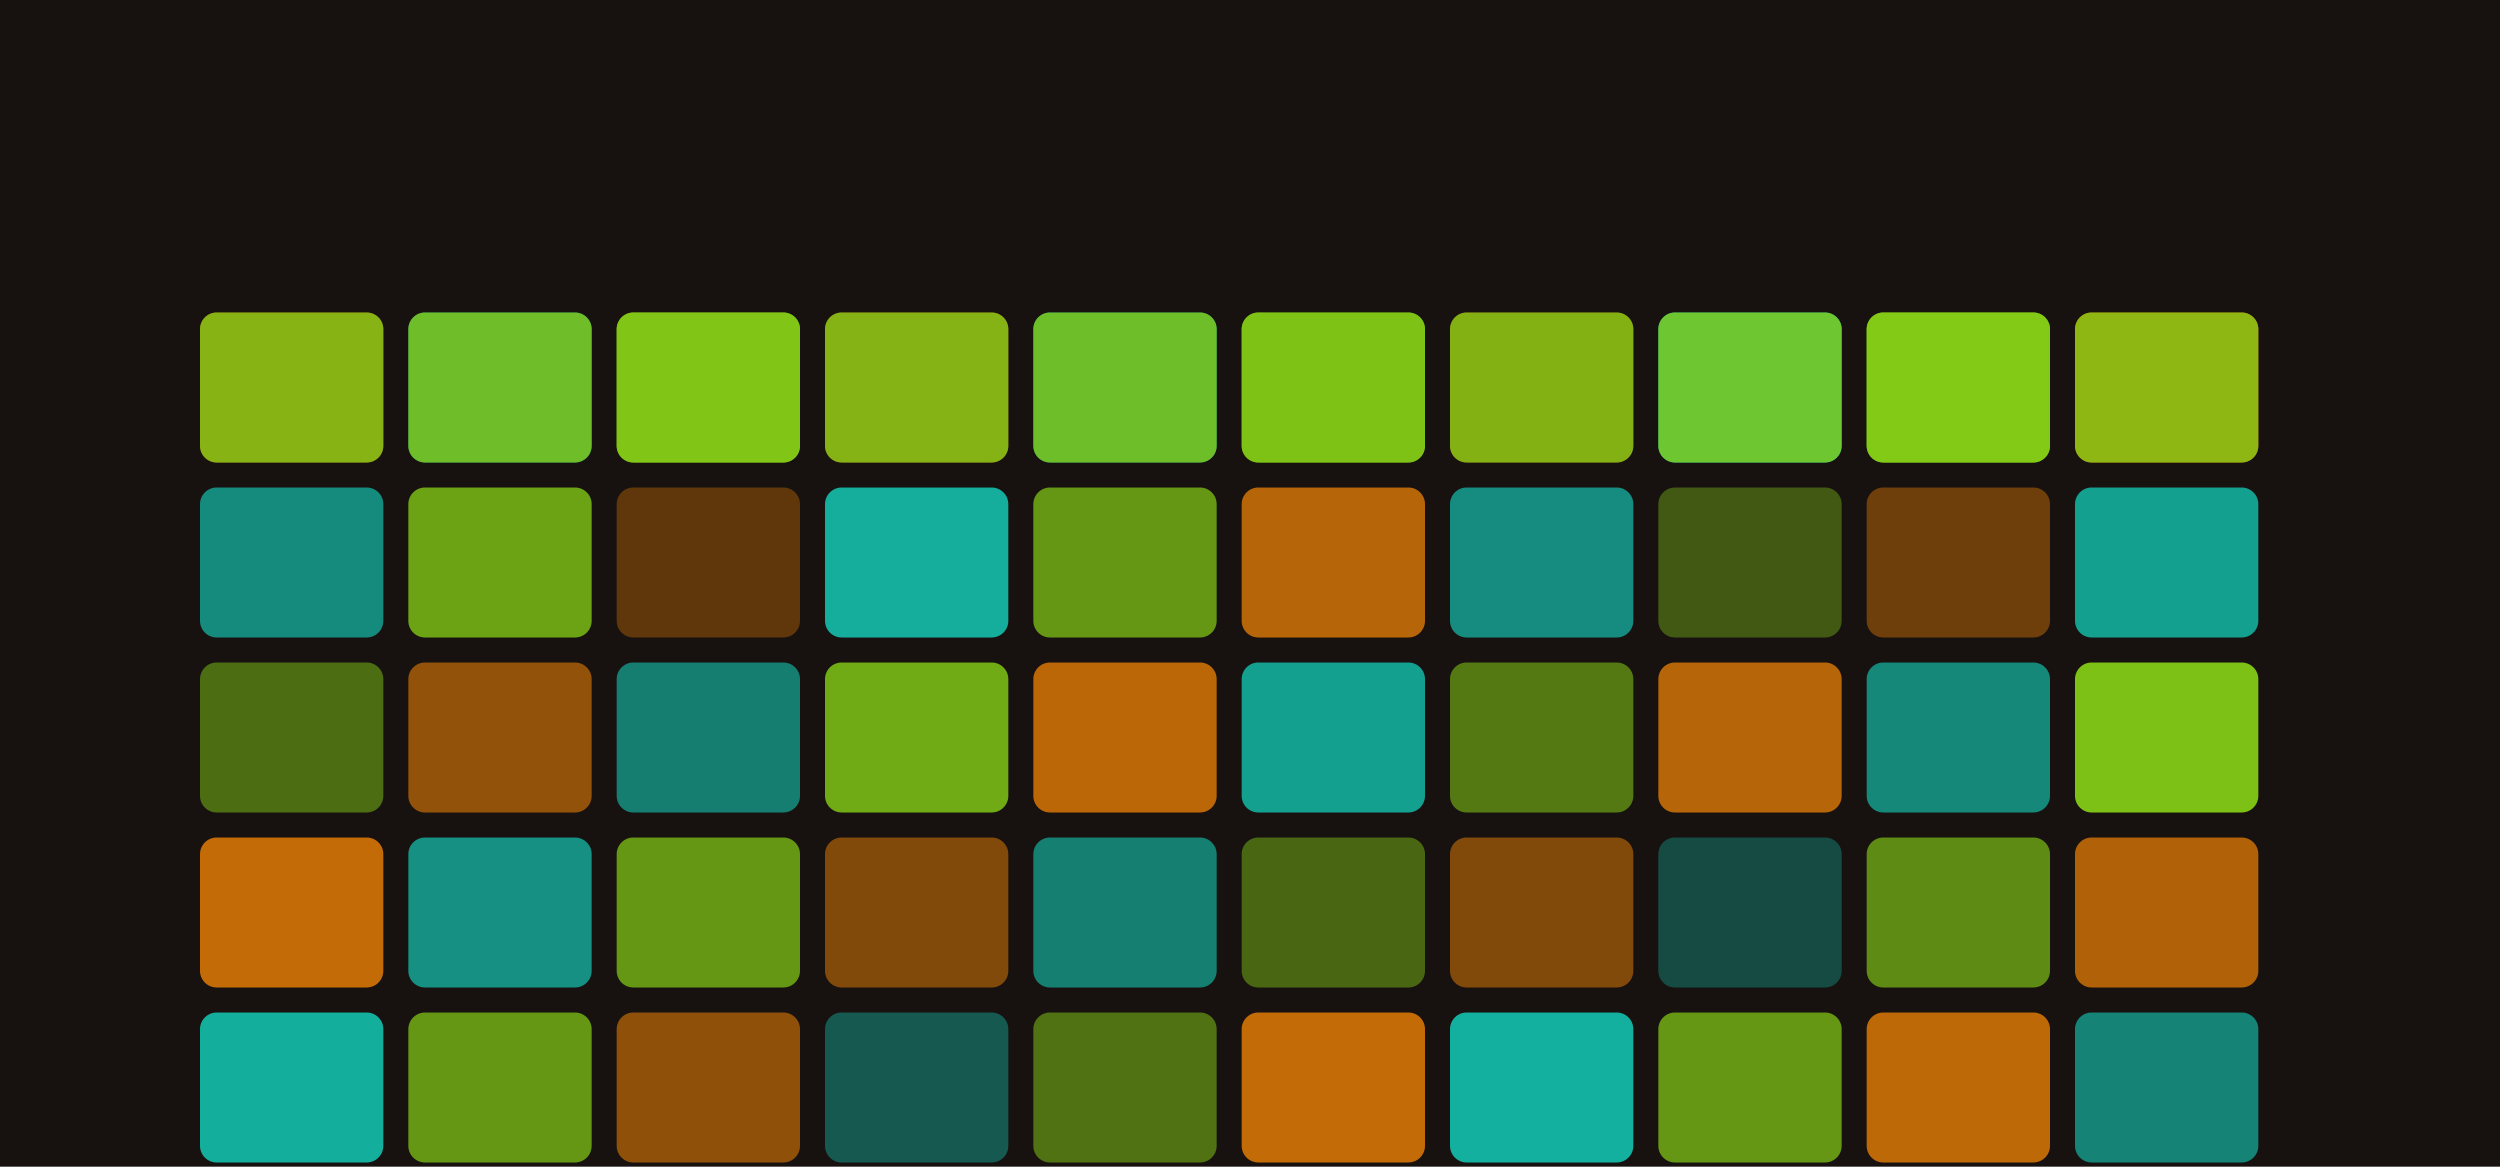
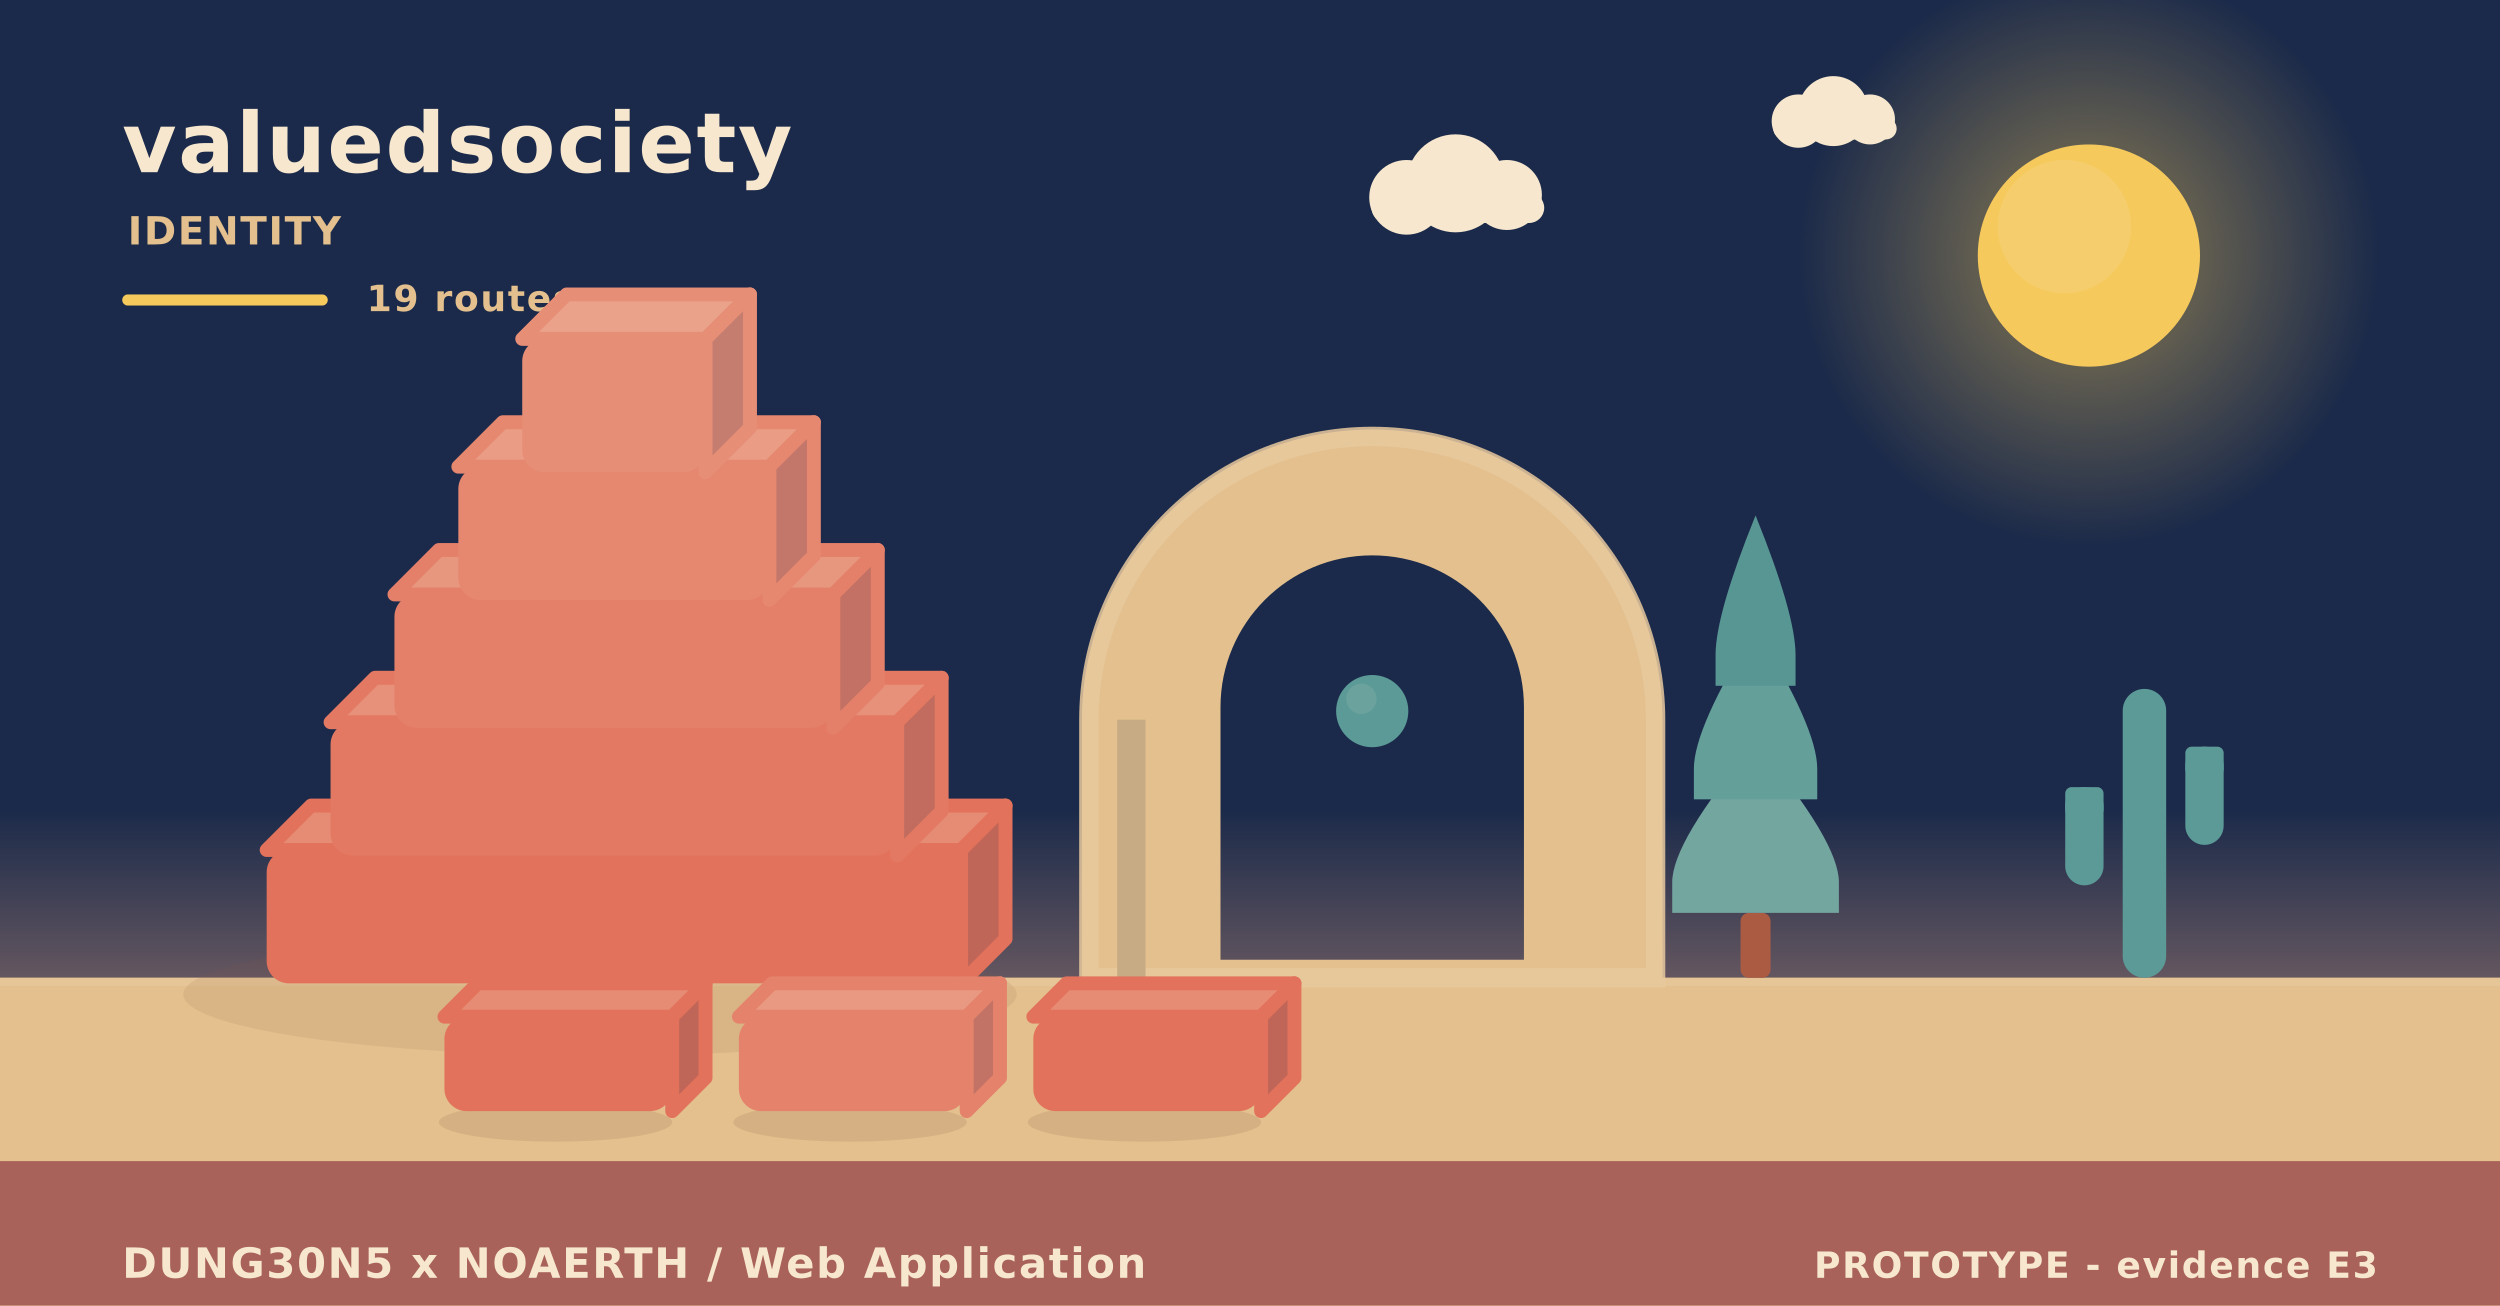
- <svg xmlns="http://www.w3.org/2000/svg" viewBox="0 0 1200 560" width="1200" height="560" role="img" aria-label="valuedsociety hero">
-   <rect width="1200" height="560" fill="#17110f" />
-   <defs>
-     <linearGradient id="gh" x1="0" y1="0" x2="1" y2="1">
-       <stop offset="0%" stop-color="#d97706" />
-       <stop offset="100%" stop-color="#14b8a6" />
-     </linearGradient>
-   </defs>
-   <rect x="96.00" y="150.00" width="88.00" height="72.00" rx="8.00" fill="#d97706" opacity="0.63" />
-   <rect x="196.00" y="150.00" width="88.00" height="72.00" rx="8.00" fill="#14b8a6" opacity="0.67" />
-   <rect x="296.00" y="150.00" width="88.00" height="72.00" rx="8.00" fill="#84cc16" opacity="0.85" />
-   <rect x="396.00" y="150.00" width="88.00" height="72.00" rx="8.00" fill="#d97706" opacity="0.58" />
-   <rect x="496.00" y="150.00" width="88.00" height="72.00" rx="8.00" fill="#14b8a6" opacity="0.71" />
-   <rect x="596.00" y="150.00" width="88.00" height="72.00" rx="8.00" fill="#84cc16" opacity="0.74" />
-   <rect x="696.00" y="150.00" width="88.00" height="72.00" rx="8.00" fill="#d97706" opacity="0.52" />
-   <rect x="796.00" y="150.00" width="88.00" height="72.00" rx="8.00" fill="#14b8a6" opacity="0.93" />
-   <rect x="896.00" y="150.00" width="88.00" height="72.00" rx="8.00" fill="#84cc16" opacity="0.94" />
-   <rect x="996.00" y="150.00" width="88.00" height="72.00" rx="8.00" fill="#d97706" opacity="0.82" />
-   <rect x="96.00" y="234.00" width="88.00" height="72.00" rx="8.00" fill="#14b8a6" opacity="0.73" />
-   <rect x="196.00" y="234.00" width="88.00" height="72.00" rx="8.00" fill="#84cc16" opacity="0.78" />
-   <rect x="296.00" y="234.00" width="88.00" height="72.00" rx="8.00" fill="#d97706" opacity="0.37" />
-   <rect x="396.00" y="234.00" width="88.00" height="72.00" rx="8.00" fill="#14b8a6" opacity="0.93" />
-   <rect x="496.00" y="234.00" width="88.00" height="72.00" rx="8.00" fill="#84cc16" opacity="0.71" />
-   <rect x="596.00" y="234.00" width="88.00" height="72.00" rx="8.00" fill="#d97706" opacity="0.82" />
-   <rect x="696.00" y="234.00" width="88.00" height="72.00" rx="8.00" fill="#14b8a6" opacity="0.74" />
-   <rect x="796.00" y="234.00" width="88.00" height="72.00" rx="8.00" fill="#84cc16" opacity="0.39" />
-   <rect x="896.00" y="234.00" width="88.00" height="72.00" rx="8.00" fill="#d97706" opacity="0.45" />
-   <rect x="996.00" y="234.00" width="88.00" height="72.00" rx="8.00" fill="#14b8a6" opacity="0.85" />
-   <rect x="96.00" y="318.00" width="88.00" height="72.00" rx="8.00" fill="#84cc16" opacity="0.49" />
-   <rect x="196.00" y="318.00" width="88.00" height="72.00" rx="8.00" fill="#d97706" opacity="0.64" />
-   <rect x="296.00" y="318.00" width="88.00" height="72.00" rx="8.00" fill="#14b8a6" opacity="0.65" />
-   <rect x="396.00" y="318.00" width="88.00" height="72.00" rx="8.00" fill="#84cc16" opacity="0.82" />
-   <rect x="496.00" y="318.00" width="88.00" height="72.00" rx="8.00" fill="#d97706" opacity="0.84" />
-   <rect x="596.00" y="318.00" width="88.00" height="72.00" rx="8.00" fill="#14b8a6" opacity="0.85" />
-   <rect x="696.00" y="318.00" width="88.00" height="72.00" rx="8.00" fill="#84cc16" opacity="0.56" />
-   <rect x="796.00" y="318.00" width="88.00" height="72.00" rx="8.00" fill="#d97706" opacity="0.82" />
-   <rect x="896.00" y="318.00" width="88.00" height="72.00" rx="8.00" fill="#14b8a6" opacity="0.71" />
-   <rect x="996.00" y="318.00" width="88.00" height="72.00" rx="8.00" fill="#84cc16" opacity="0.94" />
-   <rect x="96.00" y="402.00" width="88.00" height="72.00" rx="8.00" fill="#d97706" opacity="0.88" />
-   <rect x="196.00" y="402.00" width="88.00" height="72.00" rx="8.00" fill="#14b8a6" opacity="0.76" />
-   <rect x="296.00" y="402.00" width="88.00" height="72.00" rx="8.00" fill="#84cc16" opacity="0.71" />
-   <rect x="396.00" y="402.00" width="88.00" height="72.00" rx="8.00" fill="#d97706" opacity="0.55" />
-   <rect x="496.00" y="402.00" width="88.00" height="72.00" rx="8.00" fill="#14b8a6" opacity="0.66" />
-   <rect x="596.00" y="402.00" width="88.00" height="72.00" rx="8.00" fill="#84cc16" opacity="0.46" />
-   <rect x="696.00" y="402.00" width="88.00" height="72.00" rx="8.00" fill="#d97706" opacity="0.55" />
-   <rect x="796.00" y="402.00" width="88.00" height="72.00" rx="8.00" fill="#14b8a6" opacity="0.35" />
-   <rect x="896.00" y="402.00" width="88.00" height="72.00" rx="8.00" fill="#84cc16" opacity="0.65" />
-   <rect x="996.00" y="402.00" width="88.00" height="72.00" rx="8.00" fill="#d97706" opacity="0.79" />
-   <rect x="96.00" y="486.00" width="88.00" height="72.00" rx="8.00" fill="#14b8a6" opacity="0.94" />
-   <rect x="196.00" y="486.00" width="88.00" height="72.00" rx="8.00" fill="#84cc16" opacity="0.71" />
-   <rect x="296.00" y="486.00" width="88.00" height="72.00" rx="8.00" fill="#d97706" opacity="0.62" />
-   <rect x="396.00" y="486.00" width="88.00" height="72.00" rx="8.00" fill="#14b8a6" opacity="0.43" />
-   <rect x="496.00" y="486.00" width="88.00" height="72.00" rx="8.00" fill="#84cc16" opacity="0.52" />
-   <rect x="596.00" y="486.00" width="88.00" height="72.00" rx="8.00" fill="#d97706" opacity="0.88" />
-   <rect x="696.00" y="486.00" width="88.00" height="72.00" rx="8.00" fill="#14b8a6" opacity="0.95" />
-   <rect x="796.00" y="486.00" width="88.00" height="72.00" rx="8.00" fill="#84cc16" opacity="0.71" />
-   <rect x="896.00" y="486.00" width="88.00" height="72.00" rx="8.00" fill="#d97706" opacity="0.86" />
-   <rect x="996.00" y="486.00" width="88.00" height="72.00" rx="8.00" fill="#14b8a6" opacity="0.68" />
+ <svg xmlns="http://www.w3.org/2000/svg" width="900" height="470" viewBox="0 0 900 470" role="img" aria-label="valuedsociety - identity">
+   <linearGradient id="skyh" x1="0" y1="0" x2="0" y2="1">
+     <stop offset="0" stop-color="#1b2a4a" />
+     <stop offset="0.62" stop-color="#1b2a4a" />
+     <stop offset="1" stop-color="#f3ad8a" />
+   </linearGradient>
+   <rect width="900" height="470" fill="url(#skyh)" />
+   <radialGradient id="sunh">
+     <stop offset="0.35" stop-color="#f5c95c" stop-opacity="0.34" />
+     <stop offset="1" stop-color="#f5c95c" stop-opacity="0" />
+   </radialGradient>
+   <circle cx="752" cy="92" r="104" fill="url(#sunh)" />
+   <circle cx="752" cy="92" r="40" fill="#f5c95c" />
+   <circle cx="743.2" cy="81.6" r="24" fill="#f5d27e" opacity="0.5" />
  <g>
-     <rect x="96.00" y="150.00" width="88.00" height="72.00" rx="8.00" fill="#84cc16" opacity="0.80" />
-     <animate attributeName="opacity" values="0.25;1.0;0.25" dur="7.733s" begin="3.8s" repeatCount="indefinite" />
+     <circle cx="524" cy="66" r="17.64" fill="#f6e7ce" />
+     <circle cx="506.36" cy="71.04" r="13.44" fill="#f6e7ce" />
+     <circle cx="542.48" cy="70.2" r="12.6" fill="#f6e7ce" />
+     <rect x="493.76" y="69.36" width="62.16" height="10.92" rx="5.46" fill="#f6e7ce" />
+     <animateTransform attributeName="transform" type="translate" values="0 0;24 0;0 0" dur="36s" begin="0s" repeatCount="indefinite" />
  </g>
  <g>
-     <rect x="196.00" y="150.00" width="88.00" height="72.00" rx="8.00" fill="#84cc16" opacity="0.80" />
-     <animate attributeName="opacity" values="0.25;1.0;0.25" dur="7.733s" begin="4.12s" repeatCount="indefinite" />
+     <circle cx="660" cy="40" r="12.6" fill="#f6e7ce" />
+     <circle cx="647.4" cy="43.6" r="9.6" fill="#f6e7ce" />
+     <circle cx="673.2" cy="43" r="9" fill="#f6e7ce" />
+     <rect x="638.4" y="42.4" width="44.4" height="7.8" rx="3.9" fill="#f6e7ce" />
+     <animateTransform attributeName="transform" type="translate" values="0 0;-18 0;0 0" dur="46s" begin="3s" repeatCount="indefinite" />
+   </g>
+   <rect x="0" y="352" width="900" height="118" fill="#e3c08d" />
+   <rect x="0" y="352" width="900" height="3" fill="#e6c596" />
+   <text x="44" y="62" font-family="Verdana,DejaVu Sans,sans-serif" font-size="30" font-weight="700" letter-spacing="0.6" fill="#f6e7ce" text-anchor="start">valuedsociety</text>
+   <text x="46" y="88" font-family="Verdana,DejaVu Sans,sans-serif" font-size="14" font-weight="700" letter-spacing="0.6" fill="#e3c08d" text-anchor="start">IDENTITY</text>
+   <rect x="44" y="106" width="74" height="4" rx="2" fill="#f5c95c" />
+   <text x="132" y="112" font-family="Verdana,DejaVu Sans,sans-serif" font-size="13" font-weight="700" letter-spacing="0.6" fill="#e3c08d" text-anchor="start">19 routes</text>
+   <ellipse cx="216" cy="358" rx="150" ry="22" fill="rgba(138,90,68,0.11)" />
+   <g>
+     <path d="M96,306 L346,306 L362,290 L112,290 Z" fill="#e68c74" stroke="#e2725b" stroke-width="5" stroke-linejoin="round" />
+     <path d="M346,306 L362,290 L362,338 L346,354 Z" fill="#c06658" stroke="#e2725b" stroke-width="5" stroke-linejoin="round" />
+     <rect x="96" y="306" width="250" height="48" rx="8" fill="#e2725b" />
+     <animateTransform attributeName="transform" type="translate" values="0 10;0 0" dur="0.9s" begin="0s" fill="freeze" />
  </g>
  <g>
-     <rect x="296.00" y="150.00" width="88.00" height="72.00" rx="8.00" fill="#84cc16" opacity="0.80" />
-     <animate attributeName="opacity" values="0.25;1.0;0.25" dur="7.733s" begin="4.44s" repeatCount="indefinite" />
+     <path d="M119,260 L323,260 L339,244 L135,244 Z" fill="#e7917a" stroke="#e37962" stroke-width="5" stroke-linejoin="round" />
+     <path d="M323,260 L339,244 L339,292 L323,308 Z" fill="#c16c5e" stroke="#e37962" stroke-width="5" stroke-linejoin="round" />
+     <rect x="119" y="260" width="204" height="48" rx="8" fill="#e37962" />
+     <animateTransform attributeName="transform" type="translate" values="0 10;0 0" dur="0.9s" begin="0.28s" fill="freeze" />
  </g>
  <g>
-     <rect x="396.00" y="150.00" width="88.00" height="72.00" rx="8.00" fill="#84cc16" opacity="0.80" />
-     <animate attributeName="opacity" values="0.25;1.0;0.25" dur="7.733s" begin="4.76s" repeatCount="indefinite" />
+     <path d="M142,214 L300,214 L316,198 L158,198 Z" fill="#e8977f" stroke="#e48069" stroke-width="5" stroke-linejoin="round" />
+     <path d="M300,214 L316,198 L316,246 L300,262 Z" fill="#c27164" stroke="#e48069" stroke-width="5" stroke-linejoin="round" />
+     <rect x="142" y="214" width="158" height="48" rx="8" fill="#e48069" />
+     <animateTransform attributeName="transform" type="translate" values="0 10;0 0" dur="0.9s" begin="0.56s" fill="freeze" />
  </g>
  <g>
-     <rect x="496.00" y="150.00" width="88.00" height="72.00" rx="8.00" fill="#84cc16" opacity="0.80" />
-     <animate attributeName="opacity" values="0.25;1.0;0.25" dur="7.733s" begin="5.08s" repeatCount="indefinite" />
+     <path d="M165,168 L277,168 L293,152 L181,152 Z" fill="#ea9c85" stroke="#e68770" stroke-width="5" stroke-linejoin="round" />
+     <path d="M277,168 L293,152 L293,200 L277,216 Z" fill="#c3776a" stroke="#e68770" stroke-width="5" stroke-linejoin="round" />
+     <rect x="165" y="168" width="112" height="48" rx="8" fill="#e68770" />
+     <animateTransform attributeName="transform" type="translate" values="0 10;0 0" dur="0.9s" begin="0.84s" fill="freeze" />
  </g>
  <g>
-     <rect x="596.00" y="150.00" width="88.00" height="72.00" rx="8.00" fill="#84cc16" opacity="0.80" />
-     <animate attributeName="opacity" values="0.25;1.0;0.25" dur="7.733s" begin="5.4s" repeatCount="indefinite" />
+     <path d="M188,122 L254,122 L270,106 L204,106 Z" fill="#eaa28a" stroke="#e78e77" stroke-width="5" stroke-linejoin="round" />
+     <path d="M254,122 L270,106 L270,154 L254,170 Z" fill="#c47d6f" stroke="#e78e77" stroke-width="5" stroke-linejoin="round" />
+     <rect x="188" y="122" width="66" height="48" rx="8" fill="#e78e77" />
+     <animateTransform attributeName="transform" type="translate" values="0 10;0 0" dur="0.9s" begin="1.12s" fill="freeze" />
  </g>
+   <path d="M392,352 L392,259.12 A102,102 0 0 1 596,259.12 L596,352 Z M436.88,348 L436.88,254.55 A57.12,57.12 0 0 1 551.12,254.55 L551.12,348 Z" fill="#e3c08d" fill-rule="evenodd" stroke="#e3c08d" stroke-width="5" stroke-linejoin="round" />
+   <path d="M392,352 L392,259.12 A102,102 0 0 1 596,259.12 L596,352 Z" fill="none" stroke="#e8c99d" stroke-width="7" stroke-linecap="round" opacity="0.85" />
+   <rect x="402.2" y="259.12" width="10.2" height="92.88" fill="#c7ab84" />
  <g>
-     <rect x="696.00" y="150.00" width="88.00" height="72.00" rx="8.00" fill="#84cc16" opacity="0.80" />
-     <animate attributeName="opacity" values="0.25;1.0;0.25" dur="7.733s" begin="5.72s" repeatCount="indefinite" />
+     <circle cx="494" cy="256" r="13" fill="#5b9a97" />
+     <circle cx="490.1" cy="251.58" r="5.46" fill="#7aa9a2" opacity="0.55" />
+     <animate attributeName="opacity" values="0.78;1;0.78" dur="5.2s" begin="0s" repeatCount="indefinite" />
  </g>
+   <rect x="626.6" y="328.64" width="10.8" height="23.36" rx="3" fill="#ac5b43" />
+   <path d="M632,267.32 Q602,302.89 602,317.6 Q602,328.64 602,328.64 L662,328.64 Q662,328.64 662,317.6 Q662,302.89 632,267.32 Z" fill="#74a6a0" />
+   <path d="M632,226.44 Q609.8,262.01 609.8,276.72 Q609.8,287.76 609.8,287.76 L654.2,287.76 Q654.2,287.76 654.2,276.72 Q654.2,262.01 632,226.44 Z" fill="#649f9a" />
+   <path d="M632,185.56 Q617.6,221.13 617.6,235.84 Q617.6,246.88 617.6,246.88 L646.4,246.88 Q646.4,246.88 646.4,235.84 Q646.4,221.13 632,185.56 Z" fill="#589694" />
+   <rect x="764.18" y="248" width="15.64" height="104" rx="7.82" fill="#5b9a97" />
+   <rect x="743.48" y="283.36" width="13.8" height="35.36" rx="6.9" fill="#5b9a97" />
+   <rect x="743.48" y="283.36" width="13.8" height="10.4" rx="2.3" fill="#5b9a97" />
+   <rect x="786.72" y="268.8" width="13.8" height="35.36" rx="6.9" fill="#5b9a97" />
+   <rect x="786.72" y="268.8" width="13.8" height="10.4" rx="2.3" fill="#5b9a97" />
+   <ellipse cx="200" cy="404" rx="42" ry="7" fill="rgba(138,90,68,0.15)" />
  <g>
-     <rect x="796.00" y="150.00" width="88.00" height="72.00" rx="8.00" fill="#84cc16" opacity="0.80" />
-     <animate attributeName="opacity" values="0.25;1.0;0.25" dur="7.733s" begin="6.04s" repeatCount="indefinite" />
+     <path d="M160,366 L242,366 L254,354 L172,354 Z" fill="#e68c74" stroke="#e2725b" stroke-width="5" stroke-linejoin="round" />
+     <path d="M242,366 L254,354 L254,388 L242,400 Z" fill="#c06658" stroke="#e2725b" stroke-width="5" stroke-linejoin="round" />
+     <rect x="160" y="366" width="82" height="34" rx="8" fill="#e2725b" />
+     <animateTransform attributeName="transform" type="translate" values="0 10;0 0" dur="0.7s" begin="0.8s" fill="freeze" />
  </g>
+   <ellipse cx="306" cy="404" rx="42" ry="7" fill="rgba(138,90,68,0.15)" />
  <g>
-     <rect x="896.00" y="150.00" width="88.00" height="72.00" rx="8.00" fill="#84cc16" opacity="0.80" />
-     <animate attributeName="opacity" values="0.25;1.0;0.25" dur="7.733s" begin="6.36s" repeatCount="indefinite" />
+     <path d="M266,366 L348,366 L360,354 L278,354 Z" fill="#e99881" stroke="#e5826b" stroke-width="5" stroke-linejoin="round" />
+     <path d="M348,366 L360,354 L360,388 L348,400 Z" fill="#c37365" stroke="#e5826b" stroke-width="5" stroke-linejoin="round" />
+     <rect x="266" y="366" width="82" height="34" rx="8" fill="#e5826b" />
+     <animateTransform attributeName="transform" type="translate" values="0 10;0 0" dur="0.7s" begin="0.95s" fill="freeze" />
  </g>
+   <ellipse cx="412" cy="404" rx="42" ry="7" fill="rgba(138,90,68,0.15)" />
  <g>
-     <rect x="996.00" y="150.00" width="88.00" height="72.00" rx="8.00" fill="#84cc16" opacity="0.80" />
-     <animate attributeName="opacity" values="0.25;1.0;0.25" dur="7.733s" begin="6.68s" repeatCount="indefinite" />
+     <path d="M372,366 L454,366 L466,354 L384,354 Z" fill="#e68c74" stroke="#e2725b" stroke-width="5" stroke-linejoin="round" />
+     <path d="M454,366 L466,354 L466,388 L454,400 Z" fill="#c06658" stroke="#e2725b" stroke-width="5" stroke-linejoin="round" />
+     <rect x="372" y="366" width="82" height="34" rx="8" fill="#e2725b" />
+     <animateTransform attributeName="transform" type="translate" values="0 10;0 0" dur="0.7s" begin="1.1s" fill="freeze" />
  </g>
+   <rect x="0" y="418" width="900" height="52" rx="0" fill="#a65c56" opacity="0.94" />
+   <text x="44" y="460" font-family="Verdana,DejaVu Sans,sans-serif" font-size="15" font-weight="700" letter-spacing="0.6" fill="#f6e7ce" text-anchor="start">DUNG30N5 x NOAERTH  /  Web Application</text>
+   <text x="856" y="460" font-family="Verdana,DejaVu Sans,sans-serif" font-size="13" font-weight="700" letter-spacing="0.6" fill="#f6e7ce" text-anchor="end">PROTOTYPE  -  evidence E3</text>
</svg>
